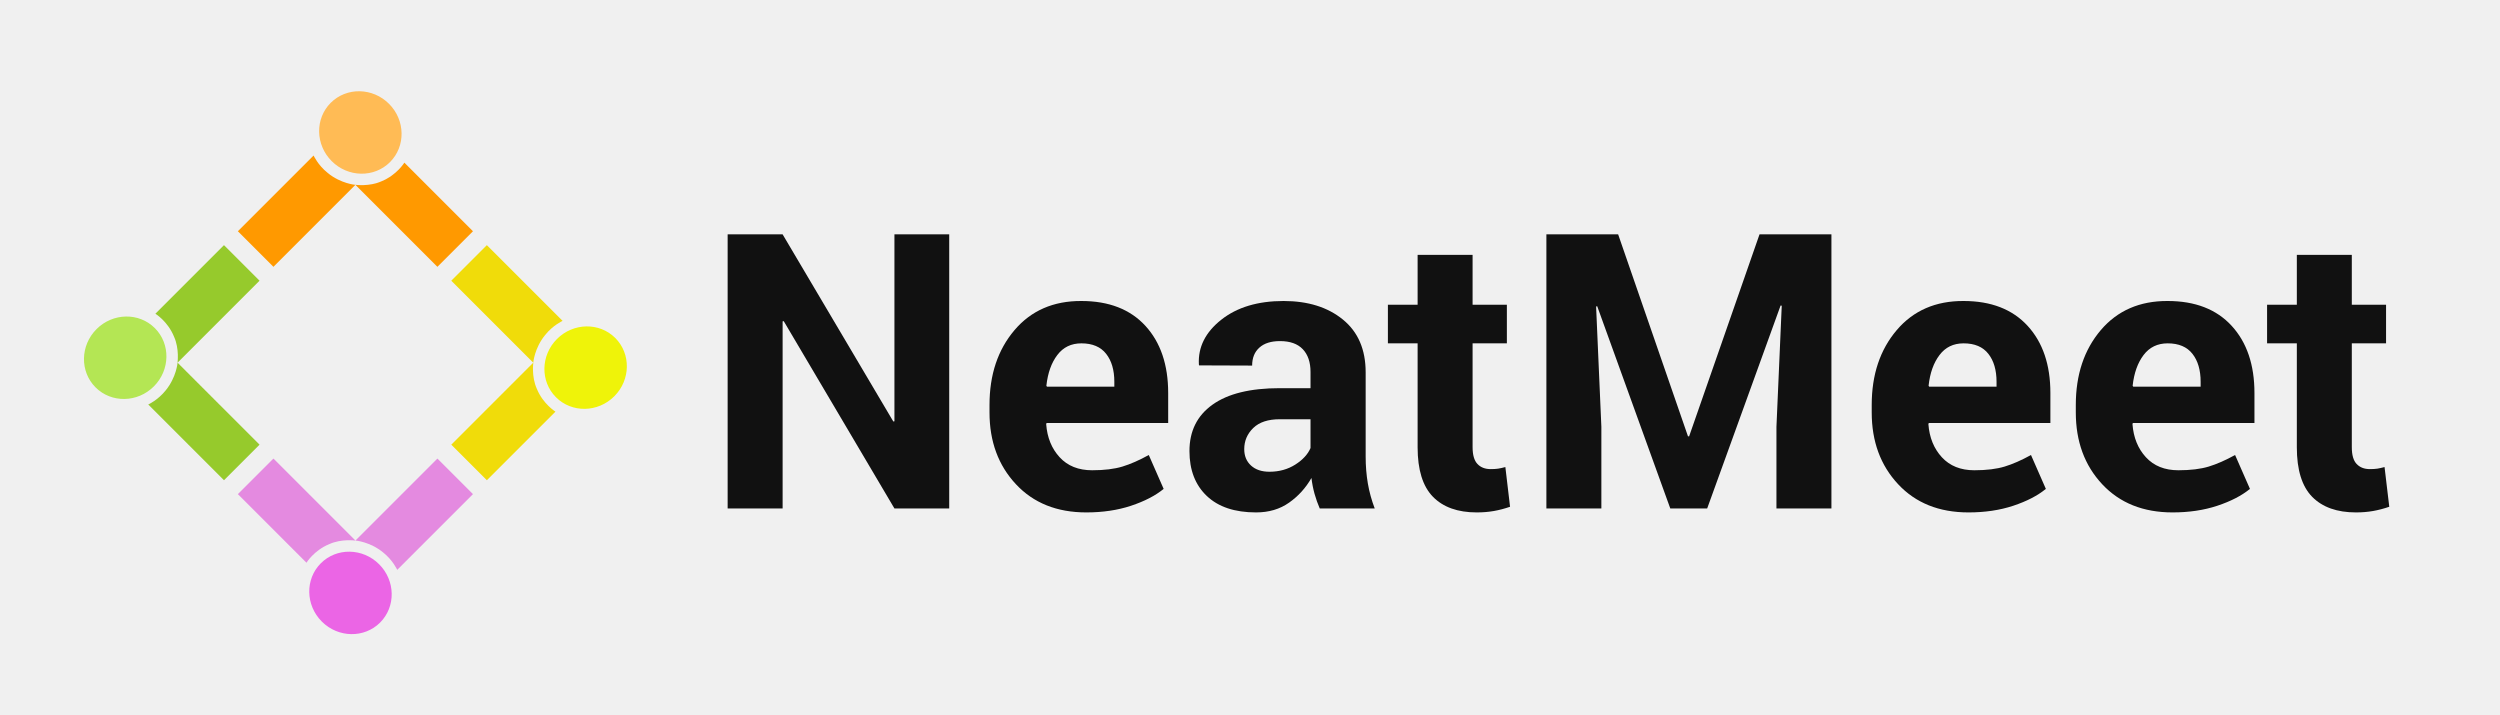
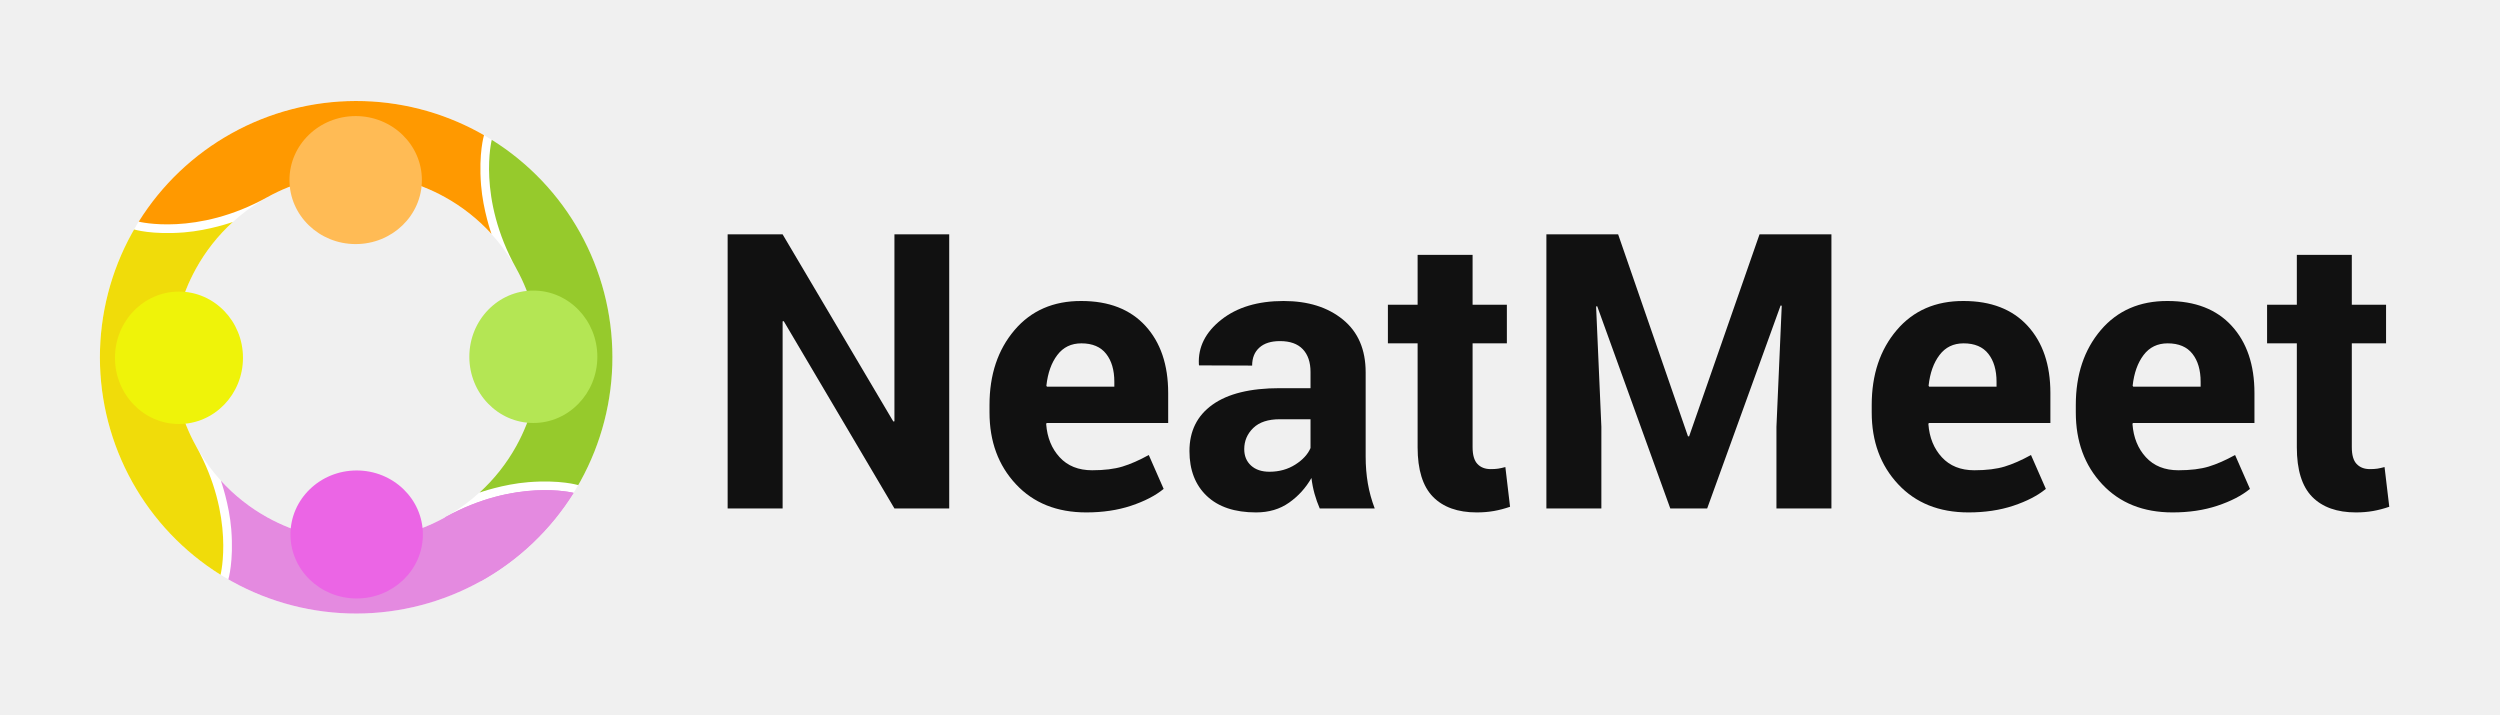
- <svg xmlns="http://www.w3.org/2000/svg" width="100%" height="100%" viewBox="0 0 224 64" version="1.1" xml:space="preserve" style="fill-rule:evenodd;clip-rule:evenodd;stroke-linejoin:round;stroke-miterlimit:1.414;">
-   <g transform="matrix(0.2504,0,0,0.2504,5.64048,6.12907)">
-     <path d="M57.618,147.366L30.519,120.266C30.519,120.266 33.941,118.739 36.77,115.203C40.615,110.503 41.012,105.304 41.012,105.304L70.346,134.638L57.618,147.366Z" style="fill:rgb(150,202,44);fill-rule:nonzero;" />
-   </g>
-   <g transform="matrix(0.2504,0,0,0.2504,5.64048,6.12907)">
-     <path d="M70.346,75.97L40.987,105.329C40.987,105.329 41.719,100.354 39.739,95.97C37.477,90.455 33.071,87.789 33.071,87.789L57.618,63.242L70.346,75.97Z" style="fill:rgb(150,202,44);fill-rule:nonzero;" />
-   </g>
-   <g transform="matrix(0.17706,-0.17706,0.17706,0.17706,-11.058,17.6663)">
-     <ellipse cx="22.274" cy="103.536" rx="15" ry="14.5" style="fill:rgb(180,230,84);" />
-   </g>
-   <g transform="matrix(0.2504,0,0,0.2504,5.64048,6.12907)">
-     <path d="M146.714,152.337L119.614,179.437C119.614,179.437 118.087,176.014 114.551,173.186C109.851,169.34 104.652,168.943 104.652,168.943L133.986,139.609L146.714,152.337Z" style="fill:rgb(228,138,224);fill-rule:nonzero;" />
-   </g>
-   <g transform="matrix(0.2504,0,0,0.2504,5.64048,6.12907)">
-     <path d="M75.318,139.609L104.677,168.968C104.677,168.968 99.702,168.236 95.318,170.216C89.803,172.479 87.137,176.884 87.137,176.884L62.59,152.337L75.318,139.609Z" style="fill:rgb(228,138,224);fill-rule:nonzero;" />
-   </g>
-   <g transform="matrix(-0.17706,-0.17706,0.17706,-0.17706,16.3883,104.572)">
-     <ellipse cx="102.884" cy="187.682" rx="15" ry="14.5" style="fill:rgb(235,101,229);" />
-   </g>
-   <g transform="matrix(0.2504,0,0,0.2504,5.64048,6.12907)">
-     <path d="M151.685,63.242L178.785,90.341C178.785,90.341 175.363,91.869 172.534,95.404C168.688,100.105 168.291,105.304 168.291,105.304L138.957,75.97L151.685,63.242Z" style="fill:rgb(240,220,10);fill-rule:nonzero;" />
-   </g>
-   <g transform="matrix(0.2504,0,0,0.2504,5.64048,6.12907)">
-     <path d="M138.957,134.638L168.316,105.279C168.316,105.279 167.584,110.253 169.564,114.638C171.827,120.153 176.233,122.818 176.233,122.818L151.685,147.366L138.957,134.638Z" style="fill:rgb(240,220,10);fill-rule:nonzero;" />
-   </g>
-   <g transform="matrix(-0.17706,0.17706,-0.17706,-0.17706,104.546,18.7822)">
-     <ellipse cx="187.03" cy="107.071" rx="15" ry="14.5" style="fill:rgb(239,243,9);" />
-   </g>
-   <g transform="matrix(0.2504,0,0,0.2504,5.64048,6.12907)">
-     <path d="M62.59,58.27L89.689,31.171C89.689,31.171 91.217,34.593 94.752,37.421C99.453,41.267 104.652,41.664 104.652,41.664L75.318,70.998L62.59,58.27Z" style="fill:rgb(255,153,0);fill-rule:nonzero;" />
-   </g>
-   <g transform="matrix(0.2504,0,0,0.2504,5.64048,6.12907)">
-     <path d="M133.986,70.998L104.627,41.639C104.627,41.639 109.602,42.371 113.986,40.391C119.501,38.128 122.167,33.723 122.167,33.723L146.714,58.27L133.986,70.998Z" style="fill:rgb(255,153,0);fill-rule:nonzero;" />
-   </g>
-   <g transform="matrix(0.17706,0.17706,-0.17706,0.17706,17.5046,-11.0322)">
-     <ellipse cx="106.42" cy="22.926" rx="15" ry="14.5" style="fill:rgb(255,187,85);" />
-   </g>
+ <svg xmlns="http://www.w3.org/2000/svg" width="100%" height="100%" viewBox="0 0 224 64" version="1.1" xml:space="preserve" style="fill-rule:evenodd;clip-rule:evenodd;">
  <g transform="matrix(2.87889,0,0,2.87889,62.9024,45.5585)">
    <path d="M7.693,0L5.988,0L2.543,-5.83L2.508,-5.824L2.508,0L0.797,0L0.797,-8.531L2.508,-8.531L5.953,-2.707L5.988,-2.713L5.988,-8.531L7.693,-8.531L7.693,0Z" style="fill:rgb(17,17,17);fill-rule:nonzero;" />
    <path d="M11.959,0.123C11.045,0.123 10.314,-0.17 9.768,-0.756C9.221,-1.342 8.947,-2.086 8.947,-2.988L8.947,-3.223C8.947,-4.164 9.206,-4.939 9.724,-5.549C10.241,-6.158 10.936,-6.461 11.807,-6.457C12.662,-6.457 13.326,-6.199 13.799,-5.684C14.271,-5.168 14.508,-4.471 14.508,-3.592L14.508,-2.66L10.723,-2.66L10.711,-2.625C10.742,-2.207 10.882,-1.863 11.13,-1.594C11.378,-1.324 11.715,-1.189 12.141,-1.189C12.52,-1.189 12.834,-1.228 13.084,-1.304C13.334,-1.38 13.607,-1.5 13.904,-1.664L14.367,-0.609C14.109,-0.398 13.771,-0.224 13.354,-0.085C12.936,0.054 12.471,0.123 11.959,0.123ZM11.807,-5.139C11.49,-5.139 11.24,-5.018 11.057,-4.775C10.873,-4.533 10.76,-4.215 10.717,-3.82L10.734,-3.791L12.832,-3.791L12.832,-3.943C12.832,-4.307 12.747,-4.597 12.577,-4.813C12.407,-5.03 12.15,-5.139 11.807,-5.139Z" style="fill:rgb(17,17,17);fill-rule:nonzero;" />
    <path d="M19.225,0C19.162,-0.145 19.108,-0.297 19.063,-0.457C19.019,-0.617 18.986,-0.781 18.967,-0.949C18.791,-0.641 18.56,-0.385 18.272,-0.182C17.985,0.021 17.643,0.123 17.244,0.123C16.58,0.123 16.068,-0.048 15.709,-0.39C15.35,-0.731 15.17,-1.197 15.17,-1.787C15.17,-2.408 15.409,-2.89 15.888,-3.231C16.366,-3.573 17.064,-3.744 17.982,-3.744L18.938,-3.744L18.938,-4.248C18.938,-4.553 18.857,-4.789 18.697,-4.957C18.537,-5.125 18.301,-5.209 17.988,-5.209C17.711,-5.209 17.497,-5.142 17.347,-5.007C17.196,-4.872 17.121,-4.686 17.121,-4.447L15.469,-4.453L15.463,-4.488C15.436,-5.023 15.668,-5.485 16.16,-5.874C16.652,-6.263 17.299,-6.457 18.1,-6.457C18.857,-6.457 19.473,-6.265 19.945,-5.88C20.418,-5.495 20.654,-4.947 20.654,-4.236L20.654,-1.617C20.654,-1.32 20.677,-1.041 20.722,-0.779C20.767,-0.518 20.838,-0.258 20.936,0L19.225,0ZM17.66,-1.143C17.961,-1.143 18.229,-1.217 18.463,-1.365C18.697,-1.514 18.855,-1.686 18.938,-1.881L18.938,-2.777L17.982,-2.777C17.619,-2.777 17.344,-2.687 17.156,-2.505C16.969,-2.323 16.875,-2.104 16.875,-1.846C16.875,-1.635 16.945,-1.465 17.086,-1.336C17.227,-1.207 17.418,-1.143 17.66,-1.143Z" style="fill:rgb(17,17,17);fill-rule:nonzero;" />
    <path d="M23.982,-7.893L23.982,-6.34L25.049,-6.34L25.049,-5.139L23.982,-5.139L23.982,-1.91C23.982,-1.664 24.033,-1.488 24.135,-1.383C24.236,-1.277 24.373,-1.225 24.545,-1.225C24.635,-1.225 24.712,-1.229 24.776,-1.239C24.841,-1.249 24.916,-1.266 25.002,-1.289L25.148,-0.053C24.977,0.006 24.809,0.05 24.645,0.079C24.48,0.108 24.303,0.123 24.111,0.123C23.521,0.123 23.067,-0.039 22.749,-0.363C22.431,-0.688 22.271,-1.201 22.271,-1.904L22.271,-5.139L21.346,-5.139L21.346,-6.34L22.271,-6.34L22.271,-7.893L23.982,-7.893Z" style="fill:rgb(17,17,17);fill-rule:nonzero;" />
    <path d="M28.512,-8.531L30.686,-2.244L30.721,-2.244L32.912,-8.531L35.15,-8.531L35.15,0L33.439,0L33.439,-2.543L33.604,-6.311L33.568,-6.316L31.283,0L30.135,0L27.861,-6.293L27.826,-6.287L27.99,-2.543L27.99,0L26.279,0L26.279,-8.531L28.512,-8.531Z" style="fill:rgb(17,17,17);fill-rule:nonzero;" />
    <path d="M39.416,0.123C38.502,0.123 37.771,-0.17 37.225,-0.756C36.678,-1.342 36.404,-2.086 36.404,-2.988L36.404,-3.223C36.404,-4.164 36.663,-4.939 37.181,-5.549C37.698,-6.158 38.393,-6.461 39.264,-6.457C40.119,-6.457 40.783,-6.199 41.256,-5.684C41.729,-5.168 41.965,-4.471 41.965,-3.592L41.965,-2.66L38.18,-2.66L38.168,-2.625C38.199,-2.207 38.339,-1.863 38.587,-1.594C38.835,-1.324 39.172,-1.189 39.598,-1.189C39.977,-1.189 40.291,-1.228 40.541,-1.304C40.791,-1.38 41.064,-1.5 41.361,-1.664L41.824,-0.609C41.566,-0.398 41.229,-0.224 40.811,-0.085C40.393,0.054 39.928,0.123 39.416,0.123ZM39.264,-5.139C38.947,-5.139 38.697,-5.018 38.514,-4.775C38.33,-4.533 38.217,-4.215 38.174,-3.82L38.191,-3.791L40.289,-3.791L40.289,-3.943C40.289,-4.307 40.204,-4.597 40.034,-4.813C39.864,-5.03 39.607,-5.139 39.264,-5.139Z" style="fill:rgb(17,17,17);fill-rule:nonzero;" />
    <path d="M45.768,0.123C44.854,0.123 44.123,-0.17 43.576,-0.756C43.029,-1.342 42.756,-2.086 42.756,-2.988L42.756,-3.223C42.756,-4.164 43.015,-4.939 43.532,-5.549C44.05,-6.158 44.744,-6.461 45.615,-6.457C46.471,-6.457 47.135,-6.199 47.607,-5.684C48.08,-5.168 48.316,-4.471 48.316,-3.592L48.316,-2.66L44.531,-2.66L44.52,-2.625C44.551,-2.207 44.69,-1.863 44.938,-1.594C45.187,-1.324 45.523,-1.189 45.949,-1.189C46.328,-1.189 46.643,-1.228 46.893,-1.304C47.143,-1.38 47.416,-1.5 47.713,-1.664L48.176,-0.609C47.918,-0.398 47.58,-0.224 47.162,-0.085C46.744,0.054 46.279,0.123 45.768,0.123ZM45.615,-5.139C45.299,-5.139 45.049,-5.018 44.865,-4.775C44.682,-4.533 44.568,-4.215 44.525,-3.82L44.543,-3.791L46.641,-3.791L46.641,-3.943C46.641,-4.307 46.556,-4.597 46.386,-4.813C46.216,-5.03 45.959,-5.139 45.615,-5.139Z" style="fill:rgb(17,17,17);fill-rule:nonzero;" />
    <path d="M51.346,-7.893L51.346,-6.34L52.412,-6.34L52.412,-5.139L51.346,-5.139L51.346,-1.91C51.346,-1.664 51.396,-1.488 51.498,-1.383C51.6,-1.277 51.736,-1.225 51.908,-1.225C51.998,-1.225 52.075,-1.229 52.14,-1.239C52.204,-1.249 52.279,-1.266 52.365,-1.289L52.512,-0.053C52.34,0.006 52.172,0.05 52.008,0.079C51.844,0.108 51.666,0.123 51.475,0.123C50.885,0.123 50.431,-0.039 50.112,-0.363C49.794,-0.688 49.635,-1.201 49.635,-1.904L49.635,-5.139L48.709,-5.139L48.709,-6.34L49.635,-6.34L49.635,-7.893L51.346,-7.893Z" style="fill:rgb(17,17,17);fill-rule:nonzero;" />
  </g>
+   <g transform="matrix(0.0710436,0,0,0.0710436,31.9341,32)">
+     <g transform="matrix(1,0,0,1,-449.5,-450)">
+       <clipPath id="_clip1">
+         <rect x="0" y="0" width="899" height="900" />
+       </clipPath>
+       <g clip-path="url(#_clip1)">
+         <circle cx="449.15" cy="450.15" r="277" style="fill:none;stroke:white;stroke-width:92.3px;" />
+         <path d="M723.466,621.207C694.466,667.695 654.125,706.049 606.232,732.665C558.34,759.282 504.467,773.288 449.676,773.368C394.884,773.447 340.971,759.598 293.001,733.121C291.278,732.17 287.971,730.229 287.971,730.229C287.971,730.229 294.902,707.827 291.682,667.327C289.137,635.327 278.533,605.735 278.533,605.725C295.481,624.314 315.414,640.078 337.598,652.322C371.873,671.24 410.393,681.135 449.541,681.078C488.69,681.021 527.181,671.014 561.4,651.997C650.299,602.591 723.466,621.207 723.466,621.207Z" style="fill:rgb(228,138,224);fill-rule:nonzero;" />
+         <g transform="matrix(-1,7.65714e-16,-7.65714e-16,-1,899.658,1347.28)">
+           <ellipse cx="449.829" cy="673.639" rx="83.505" ry="80.721" style="fill:rgb(235,101,229);" />
+         </g>
+         <path d="M278.156,724.466C231.668,695.466 193.314,655.125 166.697,607.232C140.081,559.34 126.075,505.467 125.995,450.676C125.916,395.884 139.765,341.971 166.242,294.001C167.193,292.278 169.134,288.971 169.134,288.971C169.134,288.971 191.536,295.902 232.036,292.682C264.036,290.137 293.628,279.533 293.637,279.533C275.049,296.481 259.285,316.415 247.04,338.598C228.123,372.873 218.228,411.393 218.285,450.541C218.341,489.69 228.349,528.181 247.366,562.4C296.772,651.299 278.156,724.466 278.156,724.466Z" style="fill:rgb(240,220,10);fill-rule:nonzero;" />
+         <g transform="matrix(-3.82857e-16,-1,1,-3.82857e-16,-225.105,676.553)">
+           <ellipse cx="225.724" cy="450.829" rx="83.505" ry="80.721" style="fill:rgb(239,243,9);" />
+         </g>
+         <path d="M174.936,279.12C203.936,232.632 244.277,194.278 292.17,167.662C340.062,141.045 393.934,127.039 448.726,126.96C503.518,126.88 557.431,140.729 605.401,167.206C607.124,168.157 610.431,170.098 610.431,170.098C610.431,170.098 603.5,192.5 606.72,233C609.264,265 619.868,294.592 619.869,294.602C602.921,276.014 582.987,260.249 560.803,248.005C526.529,229.087 488.009,219.192 448.86,219.249C409.712,219.306 371.22,229.313 337.001,248.33C248.102,297.736 174.936,279.12 174.936,279.12Z" style="fill:rgb(255,153,0);fill-rule:nonzero;" />
+         <ellipse cx="448.572" cy="226.688" rx="83.505" ry="80.721" style="fill:rgb(255,187,85);" />
+         <path d="M620.207,175.897C666.695,204.897 705.049,245.238 731.665,293.131C758.282,341.024 772.288,394.896 772.368,449.688C772.447,504.479 758.598,558.392 732.121,606.362C731.17,608.085 729.229,611.392 729.229,611.392C729.229,611.392 706.827,604.461 666.327,607.682C634.327,610.226 604.735,620.83 604.725,620.83C623.314,603.883 639.078,583.949 651.322,561.765C670.24,527.491 680.135,488.97 680.078,449.822C680.021,410.673 670.014,372.182 650.997,337.963C601.591,249.064 620.207,175.897 620.207,175.897Z" style="fill:rgb(150,202,44);fill-rule:nonzero;" />
+         <g transform="matrix(-3.82857e-16,1,-1,-3.82857e-16,1122.18,-223.109)">
+           <ellipse cx="672.642" cy="449.533" rx="83.505" ry="80.721" style="fill:rgb(180,230,84);" />
+         </g>
+         <path d="M723.334,621.144C694.331,667.63 653.988,705.981 606.094,732.595L561.267,651.924C650.169,602.523 723.334,621.144 723.334,621.144Z" style="fill:rgb(228,138,224);fill-rule:nonzero;" />
+       </g>
+     </g>
+   </g>
</svg>
